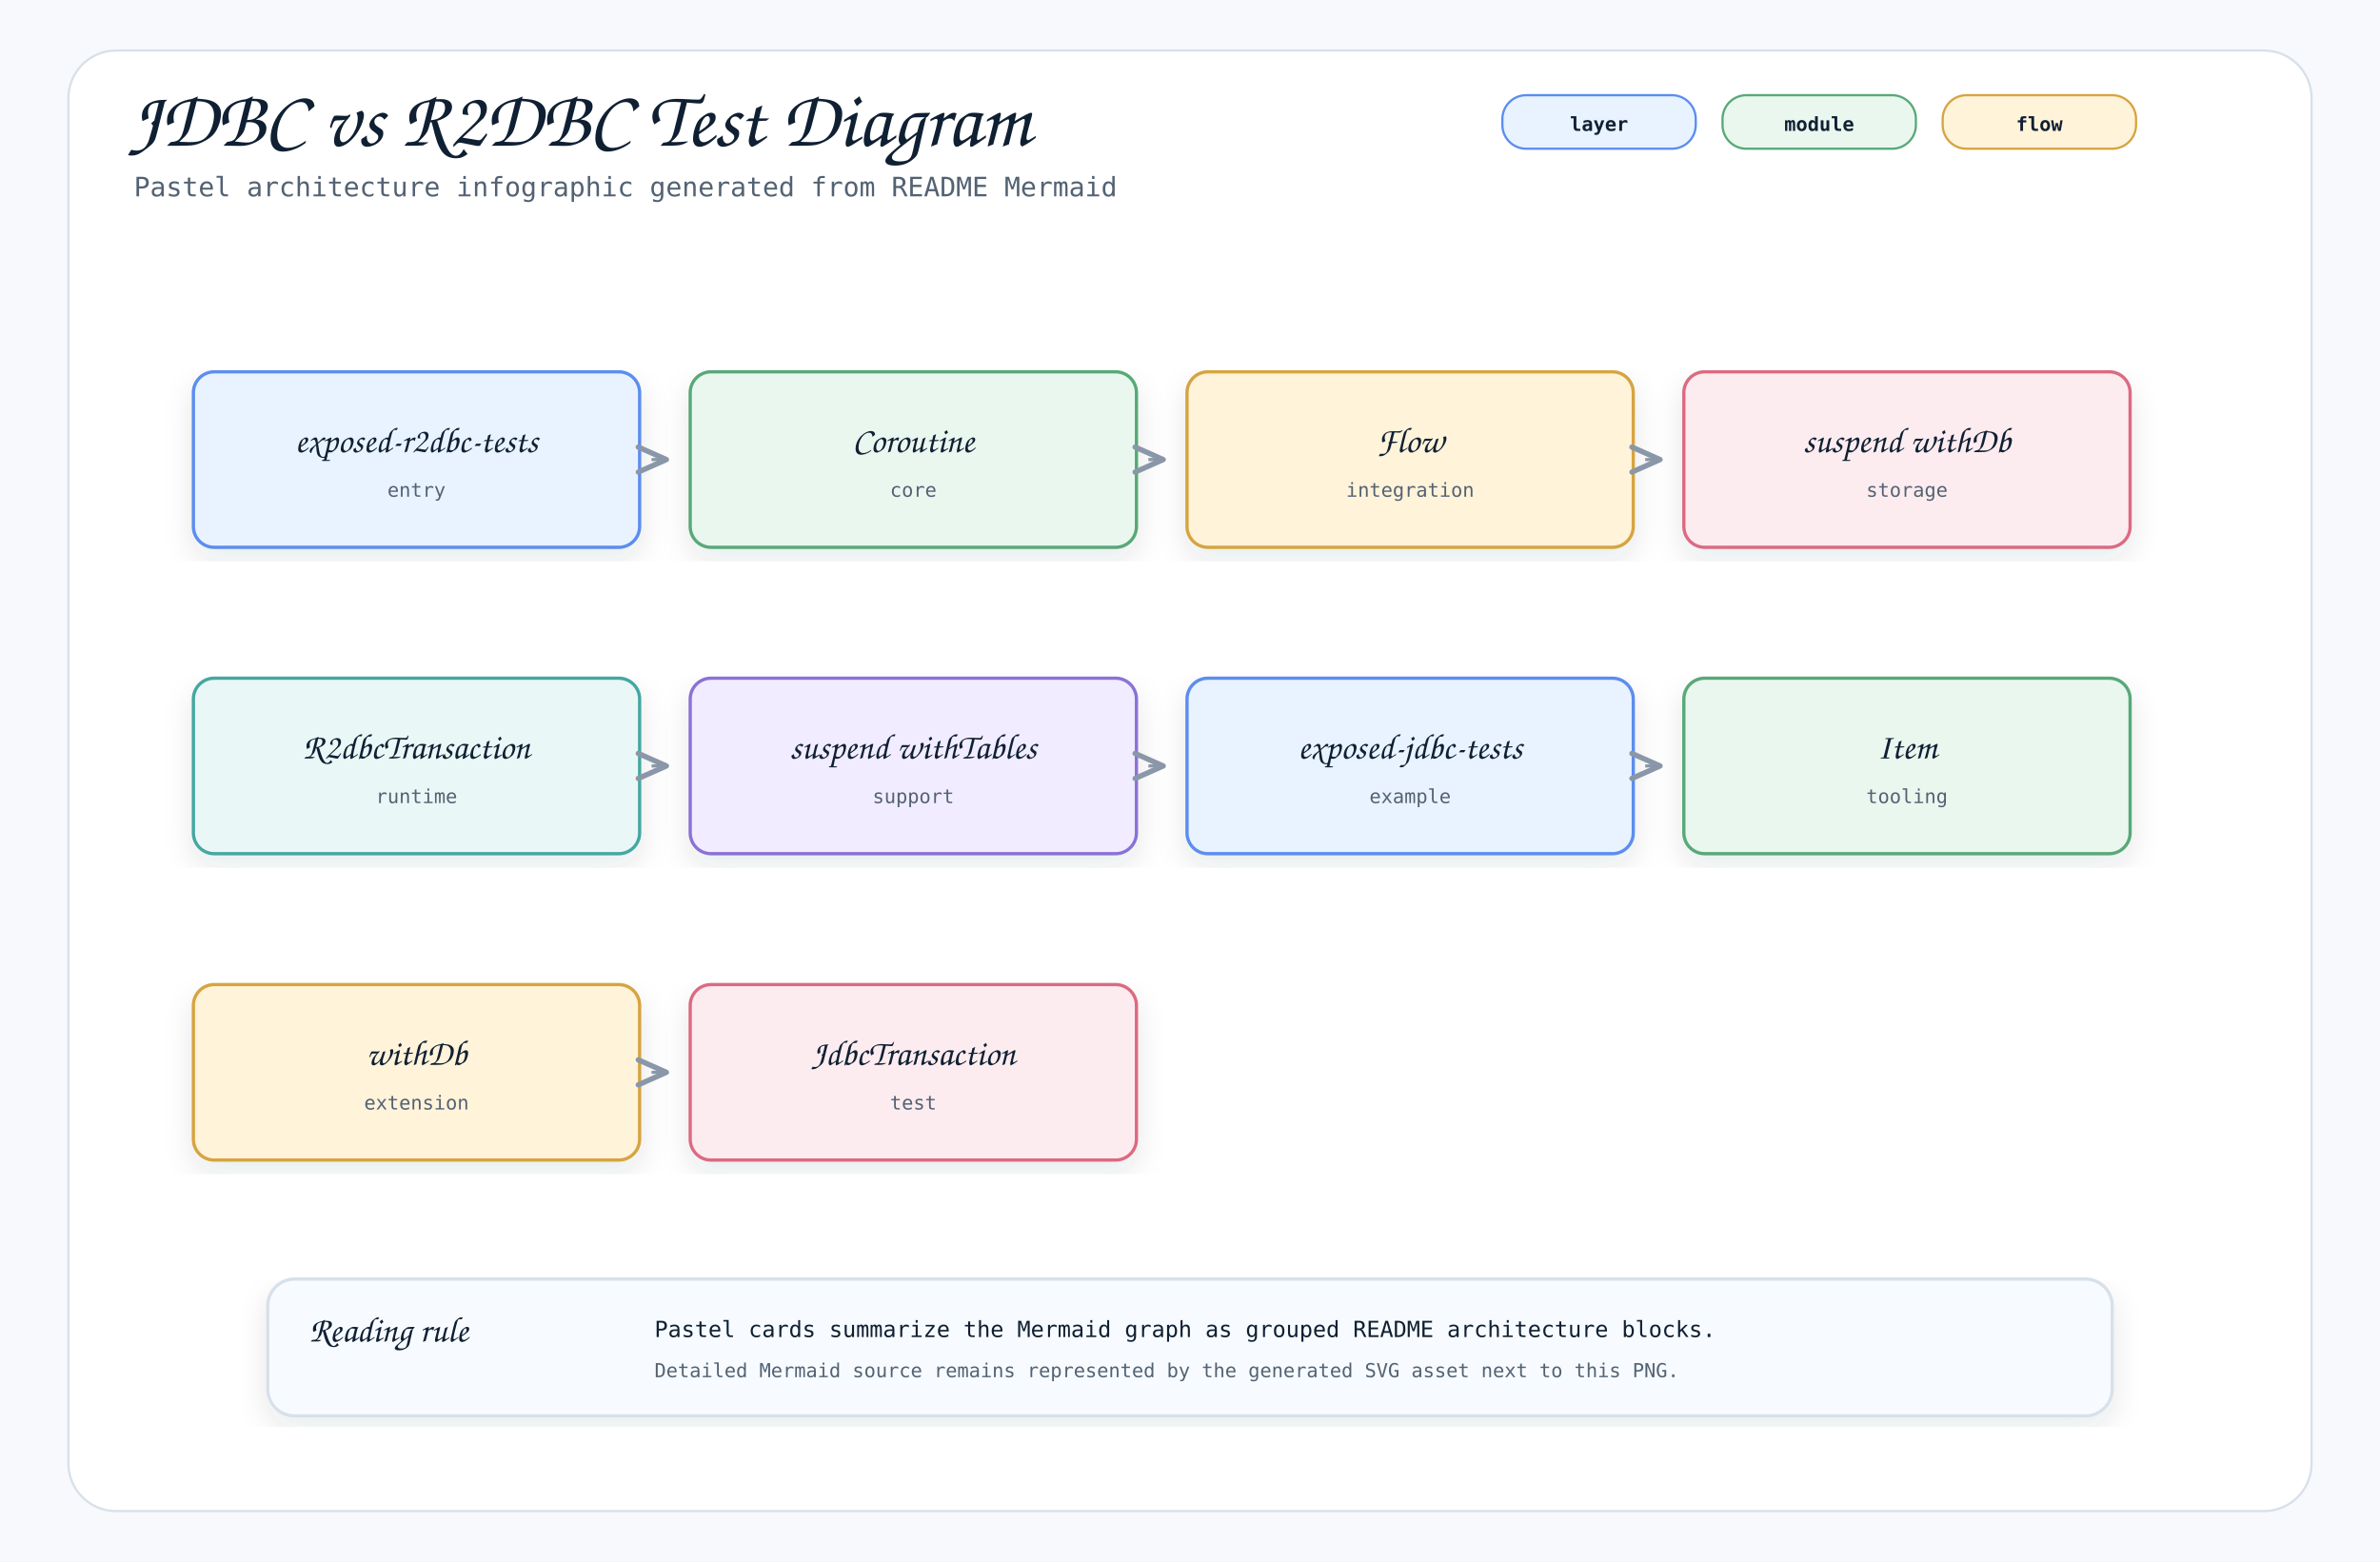
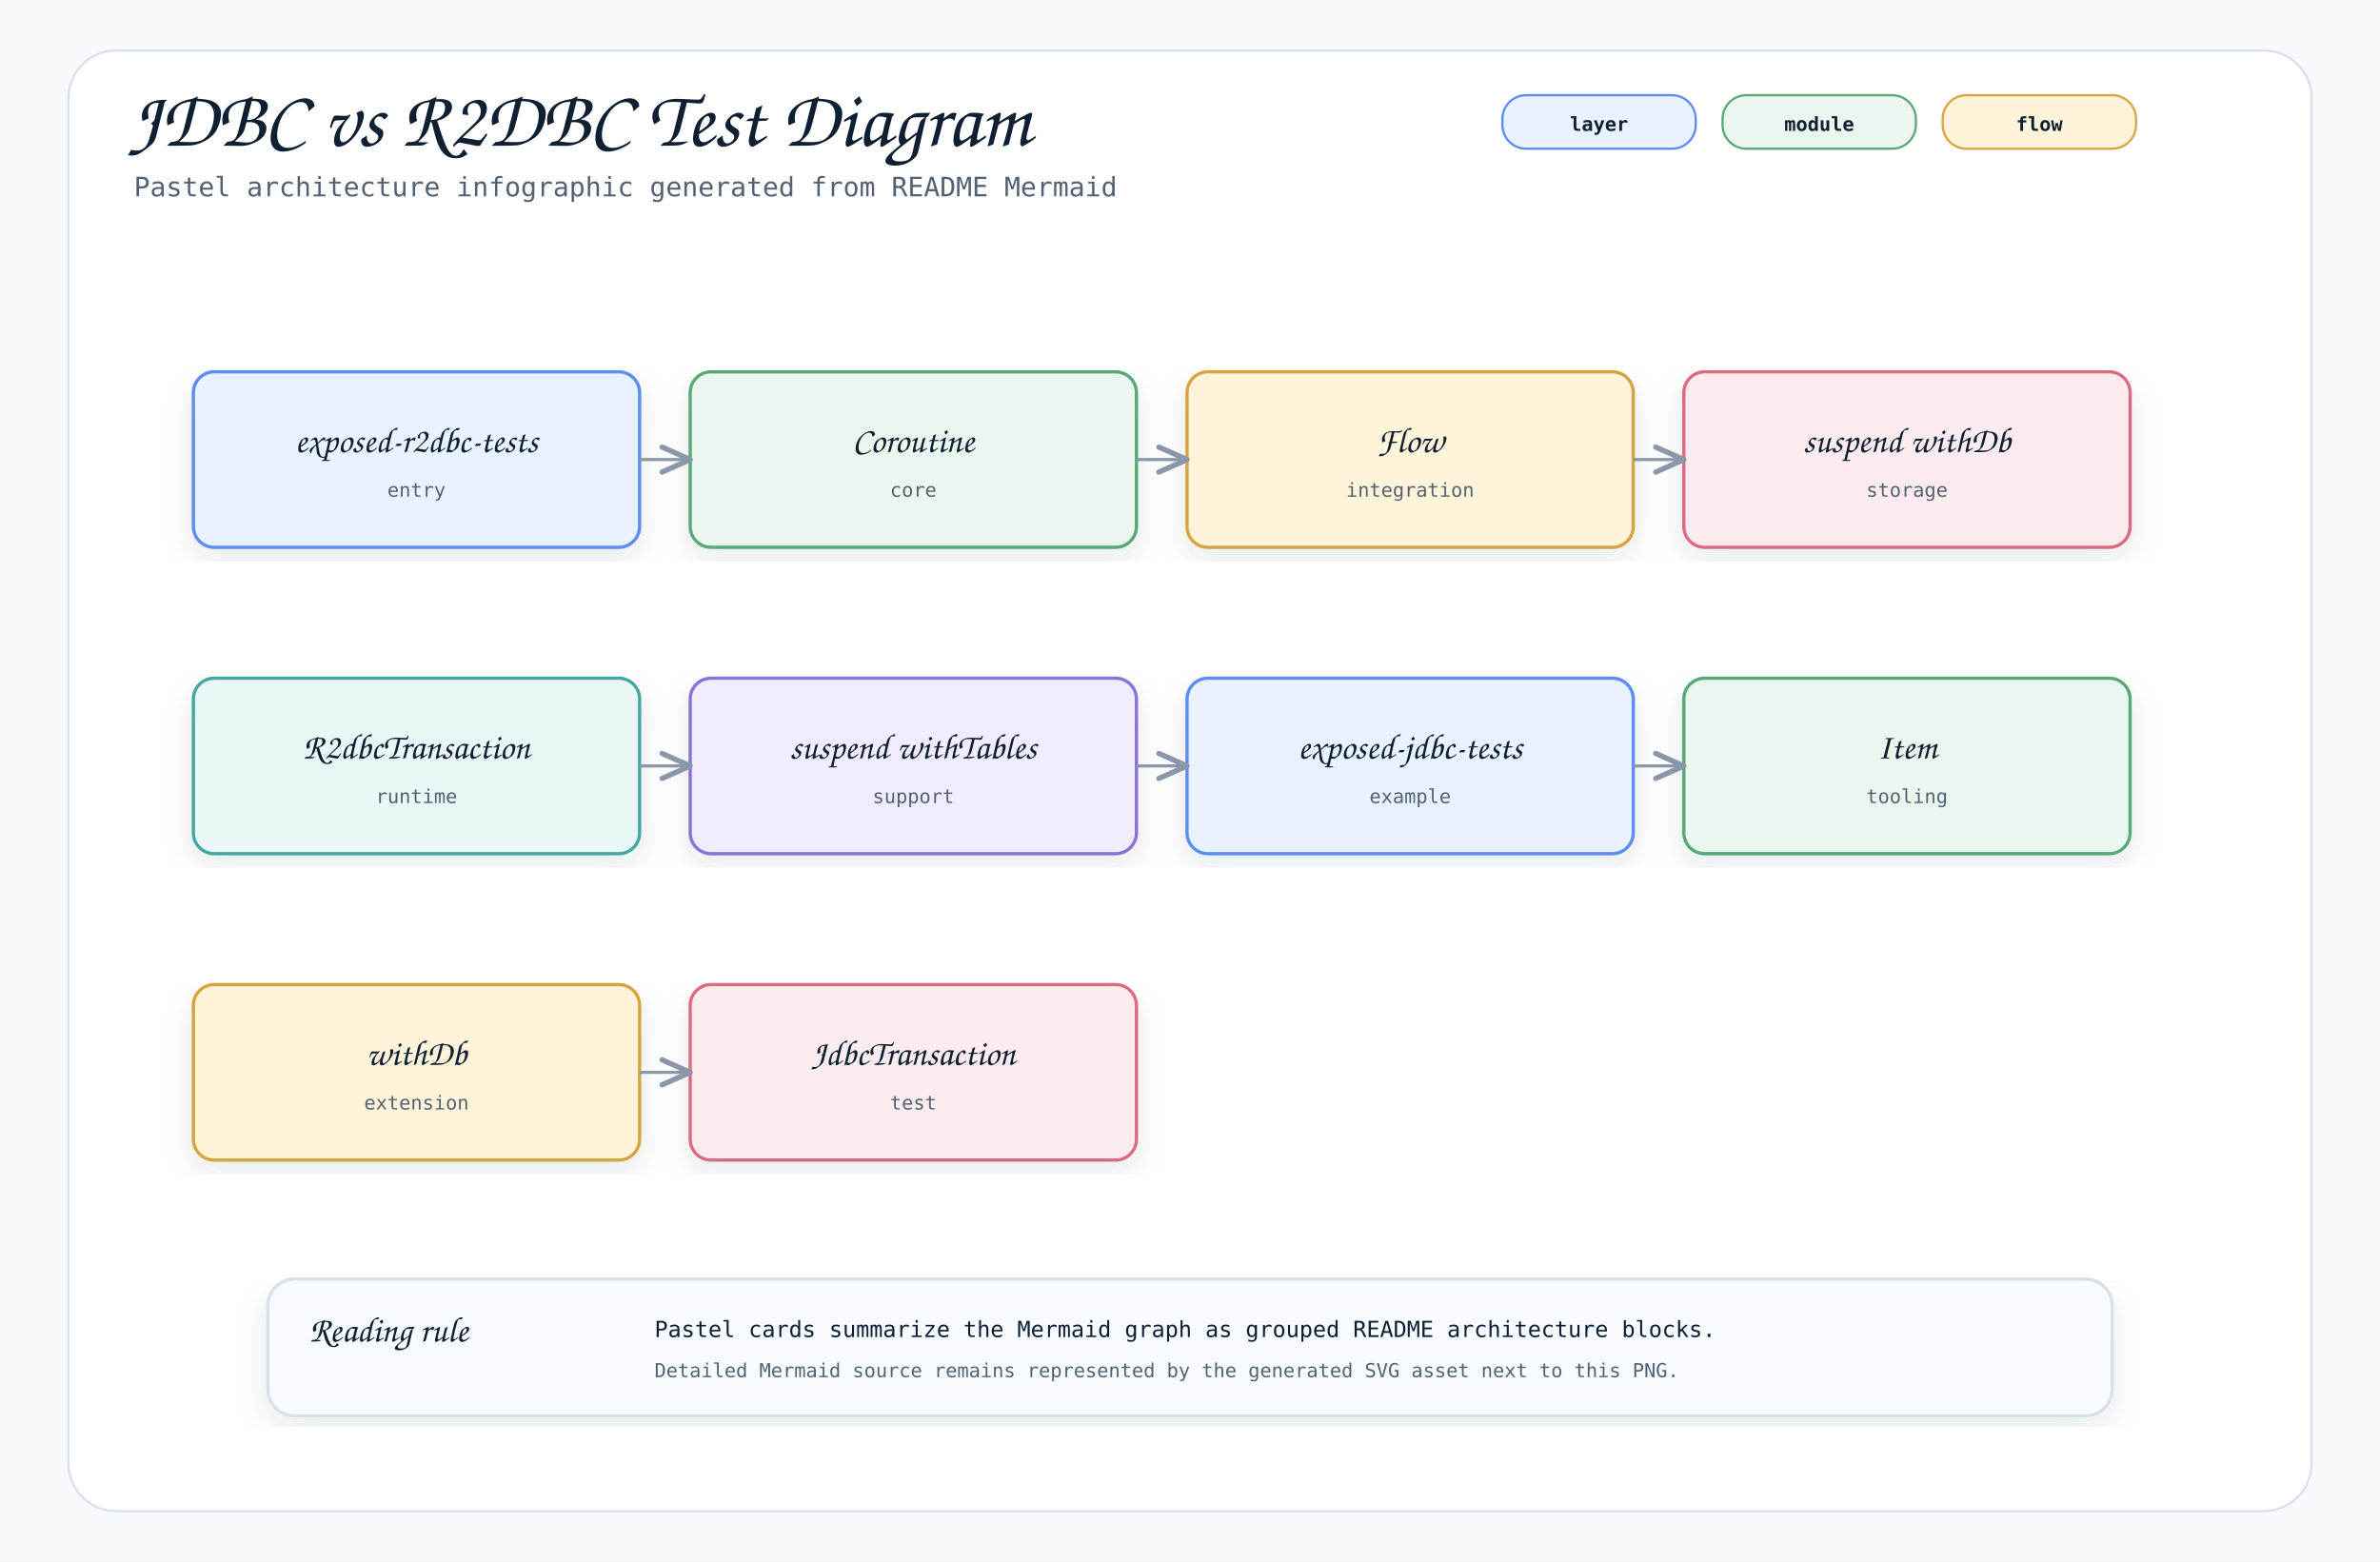
<svg xmlns="http://www.w3.org/2000/svg" width="1600" height="1050" viewBox="0 0 1600 1050" role="img" aria-label="JDBC vs R2DBC Test Diagram">
  <defs>
    <filter id="shadow" x="-8%" y="-8%" width="116%" height="116%">
      <feDropShadow dx="0" dy="8" stdDeviation="10" flood-color="#1f2937" flood-opacity="0.10" />
    </filter>
    <marker id="openArrow" markerWidth="12" markerHeight="10" refX="10" refY="5" orient="auto" markerUnits="strokeWidth">
      <path d="M 1 1 L 10 5 L 1 9" fill="none" stroke="#8a97a8" stroke-width="1.7" stroke-linecap="round" stroke-linejoin="round" />
    </marker>
    <marker id="inherit" markerWidth="14" markerHeight="12" refX="12" refY="6" orient="auto" markerUnits="strokeWidth">
      <path d="M 0 1 L 12 6 L 0 11 Z" fill="#ffffff" stroke="#8a97a8" stroke-width="1.7" />
    </marker>
    <style>
    .canvas { fill: #f7f9fc; }
    .frame { fill: #ffffff; stroke: #d8e0ea; stroke-width: 1.5; }
    .title { font-family: "Architects Daughter", "Comic Mono", cursive; font-size: 54px; font-weight: 400; fill: #102033; }
    .subtitle { font-family: "Comic Mono", "SFMono-Regular", Menlo, Consolas, monospace; font-size: 18px; fill: #536273; }
    .label { font-family: "Architects Daughter", "Comic Mono", cursive; font-size: 30px; font-weight: 400; fill: #102033; }
    .smallLabel { font-family: "Architects Daughter", "Comic Mono", cursive; font-size: 24px; font-weight: 400; fill: #102033; }
    .mono { font-family: "Comic Mono", "SFMono-Regular", Menlo, Consolas, monospace; font-size: 15px; fill: #102033; }
    .small { font-family: "Comic Mono", "SFMono-Regular", Menlo, Consolas, monospace; font-size: 13px; fill: #536273; }
    .strong { font-family: "Comic Mono", "SFMono-Regular", Menlo, Consolas, monospace; font-size: 15px; font-weight: 700; fill: #102033; }
    .card { stroke-width: 2.2; filter: url(#shadow); }
    .line { stroke: #8a97a8; stroke-width: 2.1; fill: none; marker-end: url(#openArrow); }
    .softLine { stroke: #8a97a8; stroke-width: 2.1; fill: none; }
    .dashed { stroke: #8a97a8; stroke-width: 2.1; stroke-dasharray: 7 6; fill: none; marker-end: url(#openArrow); }
    .inheritLine { stroke: #8a97a8; stroke-width: 2.2; fill: none; marker-end: url(#inherit); }
    .implLine { stroke: #8a97a8; stroke-width: 2.2; stroke-dasharray: 8 7; fill: none; marker-end: url(#inherit); }
    .compartment { stroke-width: 1.6; fill: none; }
    .chip { stroke-width: 1.5; rx: 16; }
    .chipText { font-family: "Comic Mono", "SFMono-Regular", Menlo, Consolas, monospace; font-size: 13px; font-weight: 700; fill: #102033; }
  </style>
  </defs>
  <rect class="canvas" width="1600" height="1050" />
  <rect class="frame" x="46" y="34" width="1508" height="982" rx="32" />
  <text class="title" x="86" y="98">JDBC vs R2DBC Test Diagram</text>
  <text class="subtitle" x="90" y="132">Pastel architecture infographic generated from README Mermaid</text>
  <rect class="chip" x="1010" y="64" width="130" height="36" fill="#e8f3ff" stroke="#5b8def" />
  <text class="chipText" x="1075" y="88" text-anchor="middle">layer</text>
  <rect class="chip" x="1158" y="64" width="130" height="36" fill="#eaf7ef" stroke="#58a978" />
  <text class="chipText" x="1223" y="88" text-anchor="middle">module</text>
  <rect class="chip" x="1306" y="64" width="130" height="36" fill="#fff3d9" stroke="#d6a441" />
  <text class="chipText" x="1371" y="88" text-anchor="middle">flow</text>
  <g transform="translate(130,250)">
    <rect class="card" x="0" y="0" width="300" height="118" rx="14" fill="#e8f3ff" stroke="#5b8def" />
    <text class="smallLabel" x="150" y="54" text-anchor="middle">exposed-r2dbc-tests</text>
    <text class="small" x="150" y="84" text-anchor="middle">entry</text>
  </g>
  <g transform="translate(464,250)">
    <rect class="card" x="0" y="0" width="300" height="118" rx="14" fill="#eaf7ef" stroke="#58a978" />
    <text class="smallLabel" x="150" y="54" text-anchor="middle">Coroutine</text>
    <text class="small" x="150" y="84" text-anchor="middle">core</text>
  </g>
-   <path class="line" d="M438 309 L448 309" />
+   <path class="line" d="M430 309 L464 309" />
  <g transform="translate(798,250)">
    <rect class="card" x="0" y="0" width="300" height="118" rx="14" fill="#fff3d9" stroke="#d6a441" />
    <text class="smallLabel" x="150" y="54" text-anchor="middle">Flow</text>
    <text class="small" x="150" y="84" text-anchor="middle">integration</text>
  </g>
-   <path class="line" d="M772 309 L782 309" />
+   <path class="line" d="M764 309 L798 309" />
  <g transform="translate(1132,250)">
    <rect class="card" x="0" y="0" width="300" height="118" rx="14" fill="#fdecef" stroke="#dc6b82" />
    <text class="smallLabel" x="150" y="54" text-anchor="middle">suspend withDb</text>
    <text class="small" x="150" y="84" text-anchor="middle">storage</text>
  </g>
-   <path class="line" d="M1106 309 L1116 309" />
+   <path class="line" d="M1098 309 L1132 309" />
  <g transform="translate(130,456)">
    <rect class="card" x="0" y="0" width="300" height="118" rx="14" fill="#e9f7f6" stroke="#45a7a1" />
    <text class="smallLabel" x="150" y="54" text-anchor="middle">R2dbcTransaction</text>
    <text class="small" x="150" y="84" text-anchor="middle">runtime</text>
  </g>
  <g transform="translate(464,456)">
    <rect class="card" x="0" y="0" width="300" height="118" rx="14" fill="#f1ecff" stroke="#8a72d6" />
    <text class="smallLabel" x="150" y="54" text-anchor="middle">suspend withTables</text>
    <text class="small" x="150" y="84" text-anchor="middle">support</text>
  </g>
-   <path class="line" d="M438 515 L448 515" />
+   <path class="line" d="M430 515 L464 515" />
  <g transform="translate(798,456)">
    <rect class="card" x="0" y="0" width="300" height="118" rx="14" fill="#e8f3ff" stroke="#5b8def" />
    <text class="smallLabel" x="150" y="54" text-anchor="middle">exposed-jdbc-tests</text>
    <text class="small" x="150" y="84" text-anchor="middle">example</text>
  </g>
-   <path class="line" d="M772 515 L782 515" />
+   <path class="line" d="M764 515 L798 515" />
  <g transform="translate(1132,456)">
    <rect class="card" x="0" y="0" width="300" height="118" rx="14" fill="#eaf7ef" stroke="#58a978" />
    <text class="smallLabel" x="150" y="54" text-anchor="middle">Item</text>
    <text class="small" x="150" y="84" text-anchor="middle">tooling</text>
  </g>
-   <path class="line" d="M1106 515 L1116 515" />
+   <path class="line" d="M1098 515 L1132 515" />
  <g transform="translate(130,662)">
    <rect class="card" x="0" y="0" width="300" height="118" rx="14" fill="#fff3d9" stroke="#d6a441" />
    <text class="smallLabel" x="150" y="54" text-anchor="middle">withDb</text>
    <text class="small" x="150" y="84" text-anchor="middle">extension</text>
  </g>
  <g transform="translate(464,662)">
    <rect class="card" x="0" y="0" width="300" height="118" rx="14" fill="#fdecef" stroke="#dc6b82" />
    <text class="smallLabel" x="150" y="54" text-anchor="middle">JdbcTransaction</text>
    <text class="small" x="150" y="84" text-anchor="middle">test</text>
  </g>
-   <path class="line" d="M438 721 L448 721" />
+   <path class="line" d="M430 721 L464 721" />
  <g transform="translate(180,860)">
    <rect class="card" x="0" y="0" width="1240" height="92" rx="18" fill="#f7fbff" stroke="#d8e0ea" />
    <text class="smallLabel" x="28" y="42">Reading rule</text>
    <text class="mono" x="260" y="39">Pastel cards summarize the Mermaid graph as grouped README architecture blocks.</text>
    <text class="small" x="260" y="66">Detailed Mermaid source remains represented by the generated SVG asset next to this PNG.</text>
  </g>
</svg>
